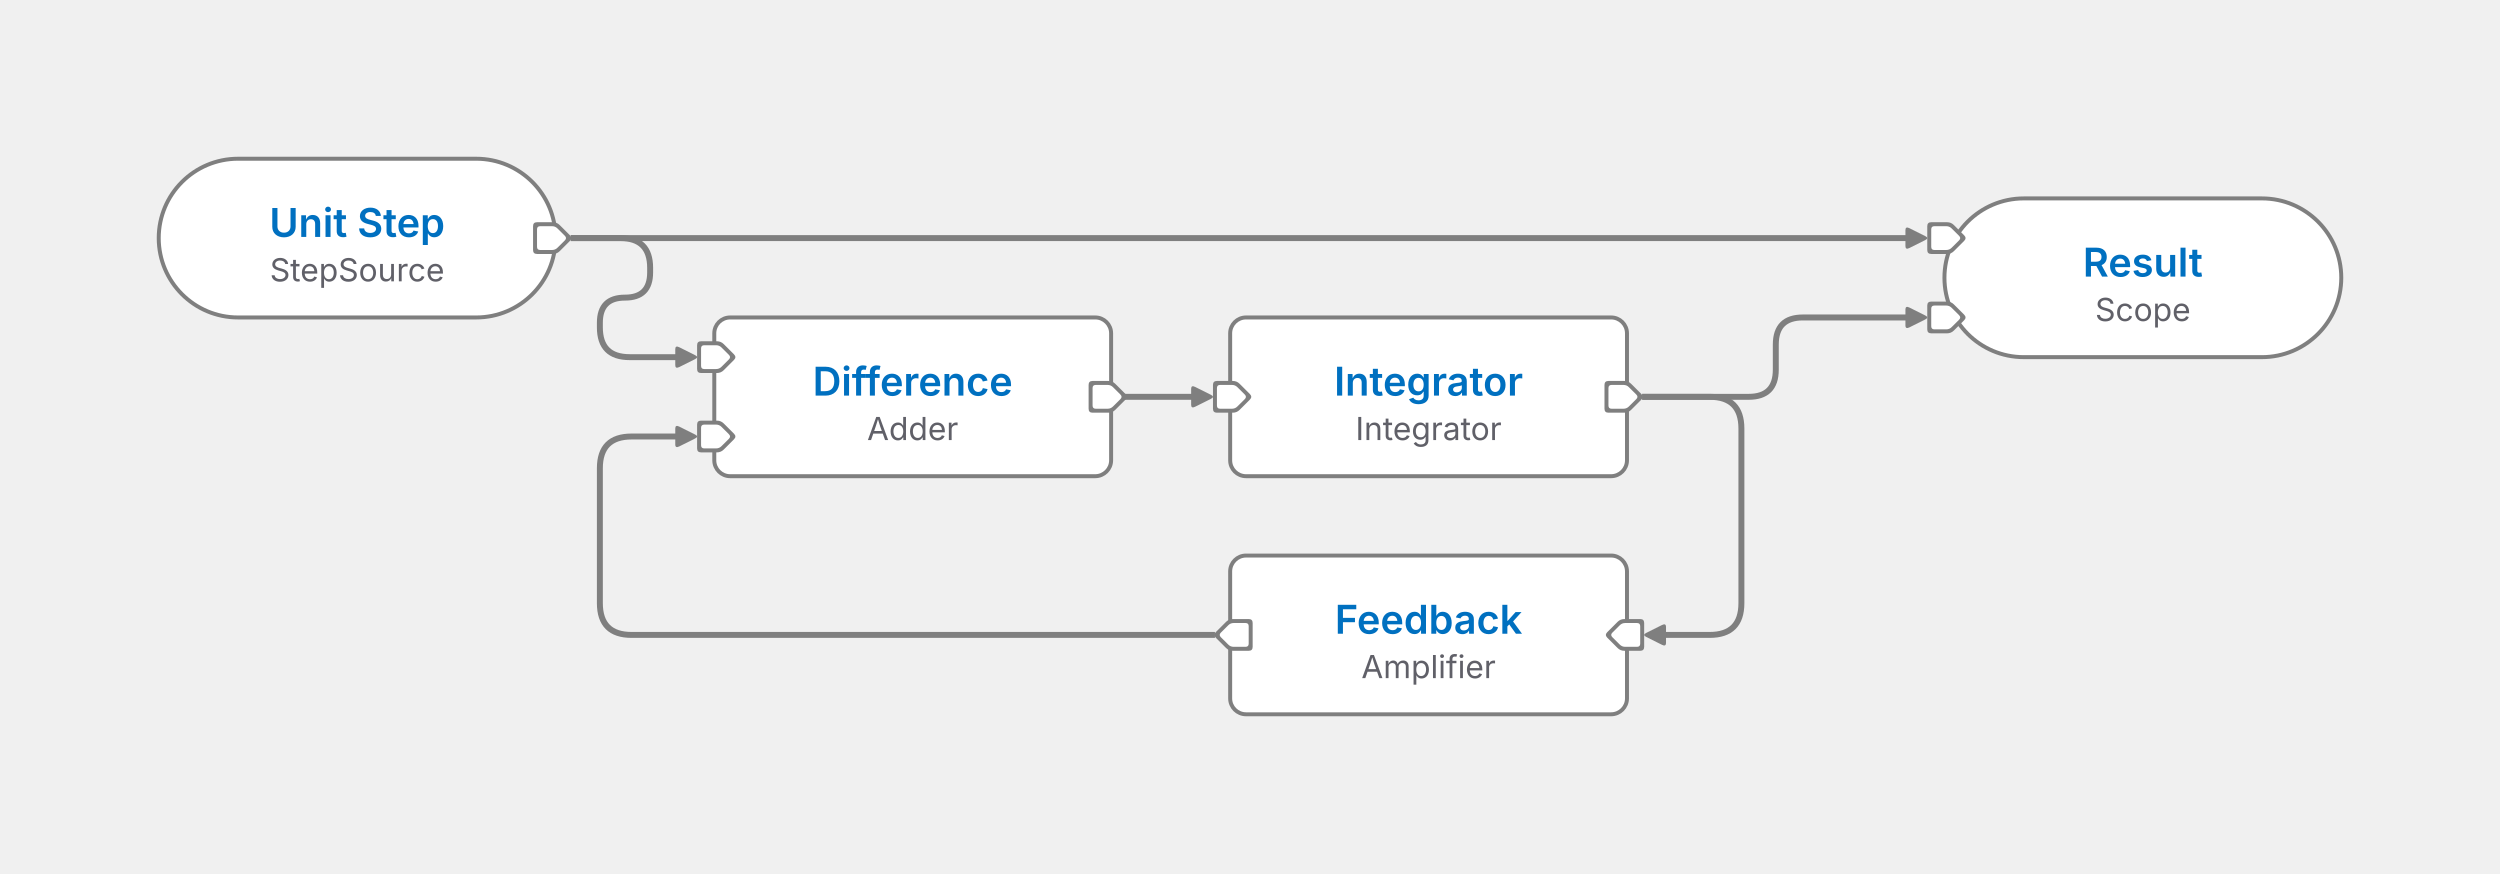
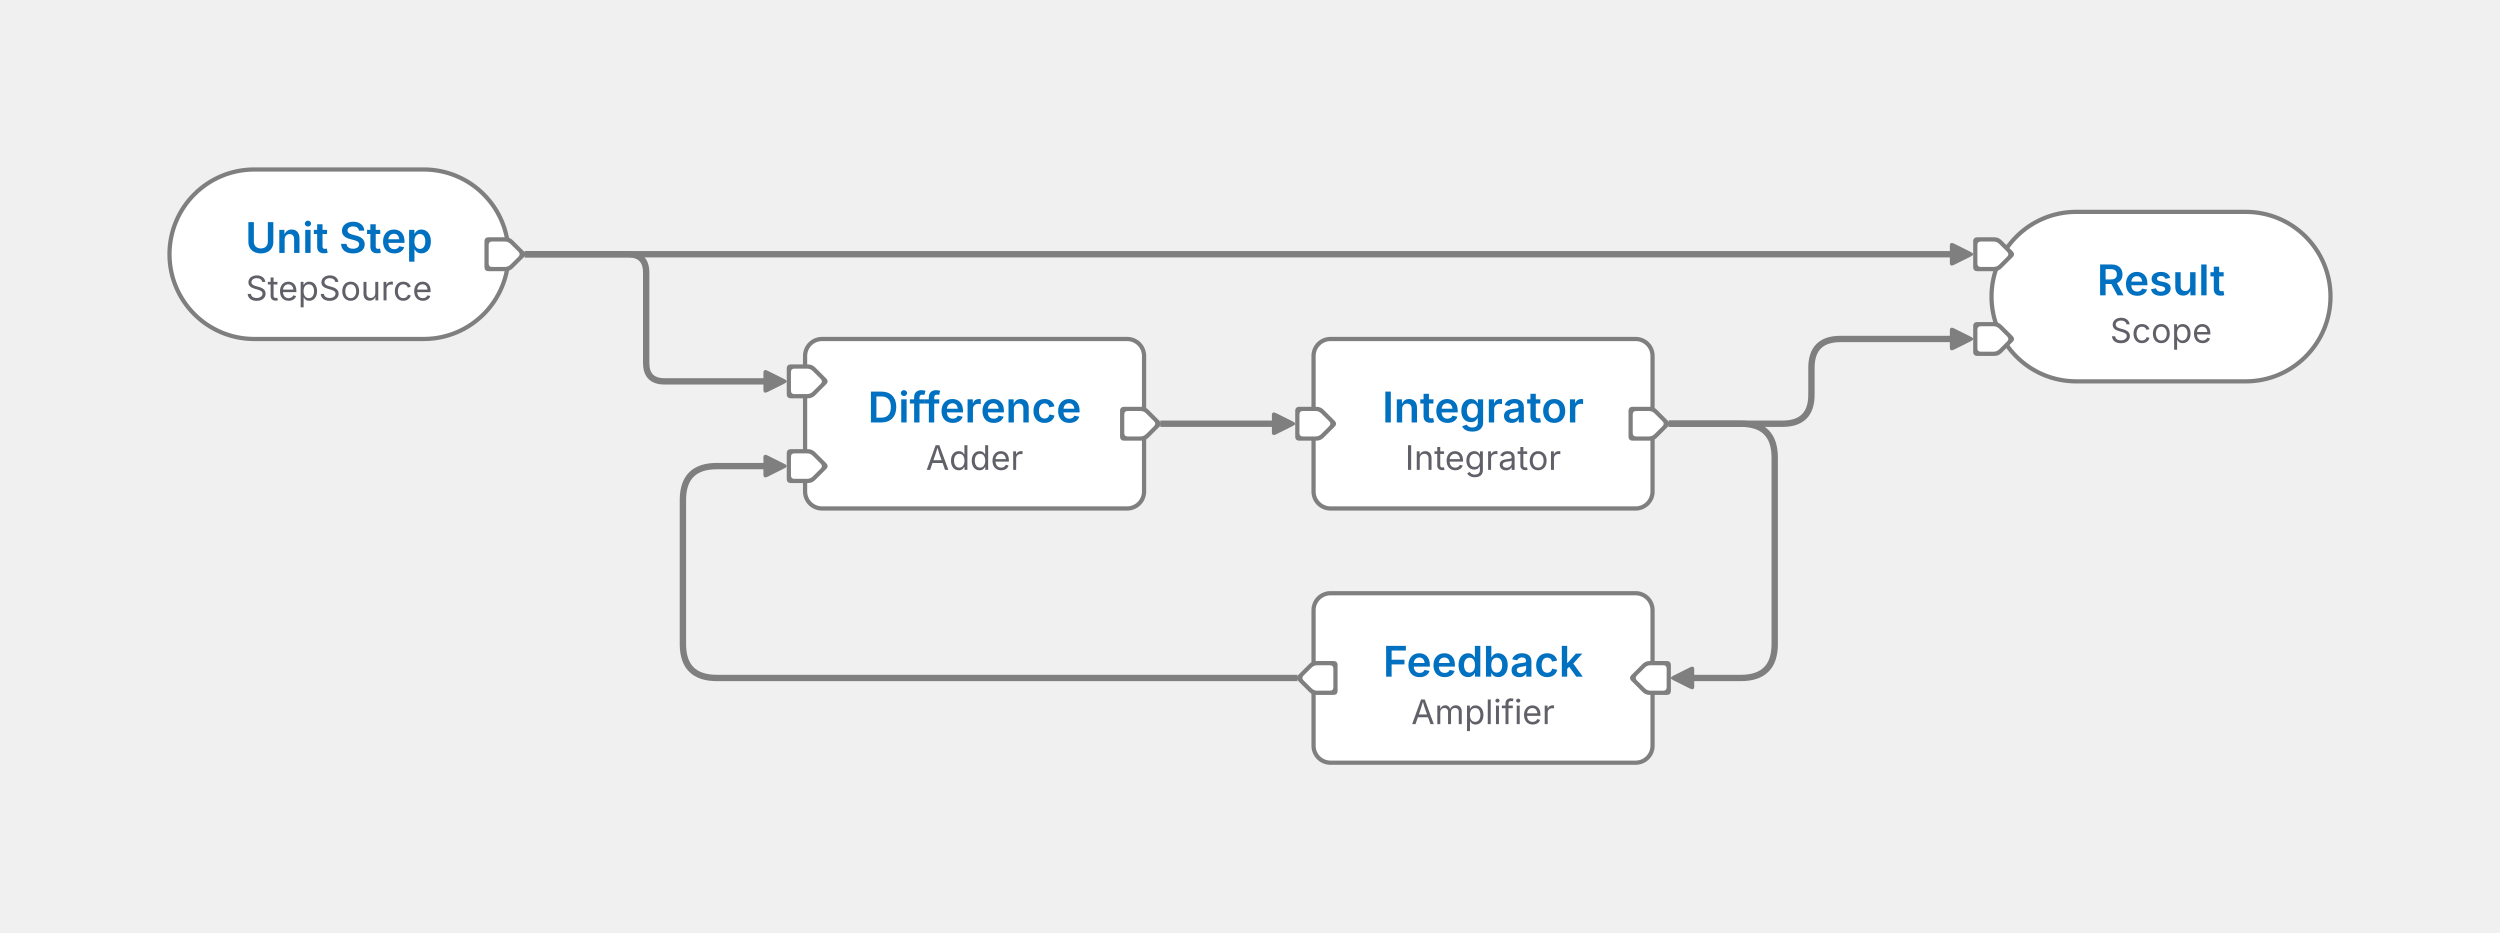
- <svg xmlns="http://www.w3.org/2000/svg" width="630" height="220" viewBox="610 300 630 220">
+ <svg xmlns="http://www.w3.org/2000/svg" width="590" height="220" viewBox="610 300 590 220">
  <g class="edges">
    <g class="edge">
-       <path d="M893.833 400L913.833 400L913.833 400L891.167 400L891.167 400L911.167 400" fill="none" stroke="#7F7F7F" stroke-width="1.5" />
+       <path d="M883.833 400L903.833 400L903.833 400L891.167 400L891.167 400L911.167 400" fill="none" stroke="#7F7F7F" stroke-width="1.5" />
      <g transform="translate(911.1667, 400) rotate(0) translate(5, 0)">
        <path d="M -5 -2.5 L -1 -0.5 Q 0 0 -1 0.5 L -5 2.5 Q -6 3 -6 2 L -6 -2 Q -6 -3 -5 -2.5 Z" fill="#7F7F7F" />
      </g>
    </g>
    <g class="edge">
-       <path d="M1023.833 400L1028.833 400L 1040.833,400Q 1048.833,400 1048.833,408L 1048.833,452Q 1048.833,460 1040.833,460L1028.833 460" fill="none" stroke="#7F7F7F" stroke-width="1.5" />
-       <g transform="translate(1028.833, 460) rotate(180) translate(5, 0)">
+       <path d="M1003.833 400L1008.833 400L 1020.833,400Q 1028.833,400 1028.833,408L 1028.833,452Q 1028.833,460 1020.833,460L1008.833 460" fill="none" stroke="#7F7F7F" stroke-width="1.5" />
+       <g transform="translate(1008.833, 460) rotate(180) translate(5, 0)">
        <path d="M -5 -2.5 L -1 -0.5 Q 0 0 -1 0.5 L -5 2.5 Q -6 3 -6 2 L -6 -2 Q -6 -3 -5 -2.5 Z" fill="#7F7F7F" />
      </g>
    </g>
    <g class="edge">
-       <path d="M916.167 460L896.167 460L 769.167,460Q 761.167,460 761.167,452L 761.167,418Q 761.167,410 769.167,410L781.167 410" fill="none" stroke="#7F7F7F" stroke-width="1.5" />
-       <g transform="translate(781.1666, 410) rotate(0) translate(5, 0)">
+       <path d="M916.167 460L896.167 460L 779.167,460Q 771.167,460 771.167,452L 771.167,418Q 771.167,410 779.167,410L791.167 410" fill="none" stroke="#7F7F7F" stroke-width="1.5" />
+       <g transform="translate(791.1667, 410) rotate(0) translate(5, 0)">
        <path d="M -5 -2.5 L -1 -0.5 Q 0 0 -1 0.5 L -5 2.5 Q -6 3 -6 2 L -6 -2 Q -6 -3 -5 -2.5 Z" fill="#7F7F7F" />
      </g>
    </g>
    <g class="edge">
-       <path d="M753.833 360L 766.333,360Q 773.833,360 773.833,367.5L 773.833,368.667Q 773.833,375 767.5,375L 767.5,375Q 761.167,375 761.167,381.333L 761.167,382.5Q 761.167,390 768.667,390L781.167 390" fill="none" stroke="#7F7F7F" stroke-width="1.5" />
-       <g transform="translate(781.1666, 390) rotate(0) translate(5, 0)">
+       <path d="M733.833 360L753.833 360L 758.167,360Q 762.5,360 762.5,364.333L 762.5,385.667Q 762.5,390 766.833,390L771.167 390L791.167 390" fill="none" stroke="#7F7F7F" stroke-width="1.5" />
+       <g transform="translate(791.1667, 390) rotate(0) translate(5, 0)">
        <path d="M -5 -2.5 L -1 -0.5 Q 0 0 -1 0.5 L -5 2.5 Q -6 3 -6 2 L -6 -2 Q -6 -3 -5 -2.5 Z" fill="#7F7F7F" />
      </g>
    </g>
    <g class="edge">
-       <path d="M1023.833 400L1043.833 400L 1050.667,400Q 1057.5,400 1057.5,393.167L 1057.5,386.833Q 1057.5,380 1064.333,380L1071.167 380L1091.167 380" fill="none" stroke="#7F7F7F" stroke-width="1.5" />
-       <g transform="translate(1091.167, 380) rotate(0) translate(5, 0)">
+       <path d="M1003.833 400L1023.833 400L 1030.667,400Q 1037.5,400 1037.5,393.167L 1037.5,386.833Q 1037.5,380 1044.333,380L1051.167 380L1071.167 380" fill="none" stroke="#7F7F7F" stroke-width="1.5" />
+       <g transform="translate(1071.167, 380) rotate(0) translate(5, 0)">
        <path d="M -5 -2.5 L -1 -0.5 Q 0 0 -1 0.5 L -5 2.5 Q -6 3 -6 2 L -6 -2 Q -6 -3 -5 -2.5 Z" fill="#7F7F7F" />
      </g>
    </g>
    <g class="edge">
-       <path d="M753.833 360L773.833 360L 922.5,360Q 922.5,360 922.5,360L 922.5,360Q 922.5,360 922.5,360L1071.167 360L1091.167 360" fill="none" stroke="#7F7F7F" stroke-width="1.5" />
-       <g transform="translate(1091.167, 360) rotate(0) translate(5, 0)">
+       <path d="M733.833 360L753.833 360L902.5 360L902.5 360L1051.167 360L1071.167 360" fill="none" stroke="#7F7F7F" stroke-width="1.5" />
+       <g transform="translate(1071.167, 360) rotate(0) translate(5, 0)">
        <path d="M -5 -2.5 L -1 -0.5 Q 0 0 -1 0.5 L -5 2.5 Q -6 3 -6 2 L -6 -2 Q -6 -3 -5 -2.5 Z" fill="#7F7F7F" />
      </g>
    </g>
  </g>
  <g class="nodes">
    <g class="node" data-id="c03d0b76-28b8-4406-8f0a-ef81b732854d">
-       <rect x="790" y="380" width="100" height="40" rx="4" fill="#ffffff" />
-       <rect x="790" y="380" width="100" height="40" rx="4" fill="none" stroke="#7F7F7F" stroke-width="1" />
+       <rect x="800" y="380" width="80" height="40" rx="4" fill="#ffffff" />
+       <rect x="800" y="380" width="80" height="40" rx="4" fill="none" stroke="#7F7F7F" stroke-width="1" />
      <text x="840" y="396" text-anchor="middle" dominant-baseline="middle" fill="#0070C0" font-size="10" font-weight="600" font-family="system-ui, -apple-system, sans-serif">Difference</text>
      <text x="840" y="408" text-anchor="middle" dominant-baseline="middle" fill="#606068" font-size="8" font-family="system-ui, -apple-system, sans-serif">Adder</text>
-       <g transform="translate(785.67, 386.00)">
+       <g transform="translate(795.67, 386.00)">
        <path d="M 1.00 0.00 L 5.00 0.00 Q 6.00 0.00 6.71 0.71 L 9.29 3.29 Q 10.00 4.00 9.29 4.71 L 6.71 7.29 Q 6.00 8.00 5.00 8.00 L 1.00 8.00 Q 0.00 8.00 0.00 7.00 L 0.00 1.00 Q 0.00 0.00 1.00 0.00 Z" fill="#7F7F7F" />
        <path d="M 0.80 0.00 L 3.79 0.00 Q 4.59 0.00 5.15 0.57 L 7.02 2.43 Q 7.59 3.00 7.02 3.57 L 5.15 5.43 Q 4.59 6.00 3.79 6.00 L 0.80 6.00 Q 0.00 6.00 0.00 5.20 L 0.00 0.80 Q 0.00 0.00 0.80 0.00 Z" fill="#ffffff" transform="translate(1, 1)" />
      </g>
-       <g transform="translate(785.67, 406.00)">
+       <g transform="translate(795.67, 406.00)">
        <path d="M 1.00 0.00 L 5.00 0.00 Q 6.00 0.00 6.71 0.71 L 9.29 3.29 Q 10.00 4.00 9.29 4.71 L 6.71 7.29 Q 6.00 8.00 5.00 8.00 L 1.00 8.00 Q 0.00 8.00 0.00 7.00 L 0.00 1.00 Q 0.00 0.00 1.00 0.00 Z" fill="#7F7F7F" />
        <path d="M 0.80 0.00 L 3.79 0.00 Q 4.59 0.00 5.15 0.57 L 7.02 2.43 Q 7.59 3.00 7.02 3.57 L 5.15 5.43 Q 4.59 6.00 3.79 6.00 L 0.80 6.00 Q 0.00 6.00 0.00 5.20 L 0.00 0.80 Q 0.00 0.00 0.80 0.00 Z" fill="#ffffff" transform="translate(1, 1)" />
      </g>
-       <g transform="translate(884.33, 396.00)">
+       <g transform="translate(874.33, 396.00)">
        <path d="M 1.00 0.00 L 5.00 0.00 Q 6.00 0.00 6.71 0.71 L 9.29 3.29 Q 10.00 4.00 9.29 4.71 L 6.71 7.29 Q 6.00 8.00 5.00 8.00 L 1.00 8.00 Q 0.00 8.00 0.00 7.00 L 0.00 1.00 Q 0.00 0.00 1.00 0.00 Z" fill="#7F7F7F" />
        <path d="M 0.80 0.00 L 3.79 0.00 Q 4.59 0.00 5.15 0.57 L 7.02 2.43 Q 7.59 3.00 7.02 3.57 L 5.15 5.43 Q 4.59 6.00 3.79 6.00 L 0.80 6.00 Q 0.00 6.00 0.00 5.20 L 0.00 0.80 Q 0.00 0.00 0.80 0.00 Z" fill="#ffffff" transform="translate(1, 1)" />
      </g>
    </g>
    <g class="node" data-id="e0f91e8f-e0ec-48e5-a2eb-68bb72f6152f">
-       <rect x="920" y="440" width="100" height="40" rx="4" fill="#ffffff" />
-       <rect x="920" y="440" width="100" height="40" rx="4" fill="none" stroke="#7F7F7F" stroke-width="1" />
-       <text x="970" y="456" text-anchor="middle" dominant-baseline="middle" fill="#0070C0" font-size="10" font-weight="600" font-family="system-ui, -apple-system, sans-serif">Feedback</text>
-       <text x="970" y="468" text-anchor="middle" dominant-baseline="middle" fill="#606068" font-size="8" font-family="system-ui, -apple-system, sans-serif">Amplifier</text>
-       <g transform="translate(1014.33, 456.00)">
+       <rect x="920" y="440" width="80" height="40" rx="4" fill="#ffffff" />
+       <rect x="920" y="440" width="80" height="40" rx="4" fill="none" stroke="#7F7F7F" stroke-width="1" />
+       <text x="960" y="456" text-anchor="middle" dominant-baseline="middle" fill="#0070C0" font-size="10" font-weight="600" font-family="system-ui, -apple-system, sans-serif">Feedback</text>
+       <text x="960" y="468" text-anchor="middle" dominant-baseline="middle" fill="#606068" font-size="8" font-family="system-ui, -apple-system, sans-serif">Amplifier</text>
+       <g transform="translate(994.33, 456.00)">
        <path d="M 5.00 0.00 L 9.00 0.00 Q 10.00 0.00 10.00 1.00 L 10.00 7.00 Q 10.00 8.00 9.00 8.00 L 5.00 8.00 Q 4.00 8.00 3.29 7.29 L 0.71 4.71 Q 0.00 4.00 0.71 3.29 L 3.29 0.71 Q 4.00 0.00 5.00 0.00 Z" fill="#7F7F7F" />
        <path d="M 4.21 0.00 L 7.20 0.00 Q 8.00 0.00 8.00 0.80 L 8.00 5.20 Q 8.00 6.00 7.20 6.00 L 4.21 6.00 Q 3.41 6.00 2.85 5.43 L 0.98 3.57 Q 0.41 3.00 0.98 2.43 L 2.85 0.57 Q 3.41 0.00 4.21 0.00 Z" fill="#ffffff" transform="translate(1, 1)" />
      </g>
      <g transform="translate(915.67, 456.00)">
        <path d="M 5.00 0.00 L 9.00 0.00 Q 10.00 0.00 10.00 1.00 L 10.00 7.00 Q 10.00 8.00 9.00 8.00 L 5.00 8.00 Q 4.00 8.00 3.29 7.29 L 0.71 4.71 Q 0.00 4.00 0.71 3.29 L 3.29 0.71 Q 4.00 0.00 5.00 0.00 Z" fill="#7F7F7F" />
        <path d="M 4.21 0.00 L 7.20 0.00 Q 8.00 0.00 8.00 0.80 L 8.00 5.20 Q 8.00 6.00 7.20 6.00 L 4.21 6.00 Q 3.41 6.00 2.85 5.43 L 0.98 3.57 Q 0.41 3.00 0.98 2.43 L 2.85 0.57 Q 3.41 0.00 4.21 0.00 Z" fill="#ffffff" transform="translate(1, 1)" />
      </g>
    </g>
    <g class="node" data-id="353e895d-8dfa-4c17-a752-043d1fc38749">
-       <rect x="920" y="380" width="100" height="40" rx="4" fill="#ffffff" />
-       <rect x="920" y="380" width="100" height="40" rx="4" fill="none" stroke="#7F7F7F" stroke-width="1" />
-       <text x="970" y="396" text-anchor="middle" dominant-baseline="middle" fill="#0070C0" font-size="10" font-weight="600" font-family="system-ui, -apple-system, sans-serif">Integrator</text>
-       <text x="970" y="408" text-anchor="middle" dominant-baseline="middle" fill="#606068" font-size="8" font-family="system-ui, -apple-system, sans-serif">Integrator</text>
+       <rect x="920" y="380" width="80" height="40" rx="4" fill="#ffffff" />
+       <rect x="920" y="380" width="80" height="40" rx="4" fill="none" stroke="#7F7F7F" stroke-width="1" />
+       <text x="960" y="396" text-anchor="middle" dominant-baseline="middle" fill="#0070C0" font-size="10" font-weight="600" font-family="system-ui, -apple-system, sans-serif">Integrator</text>
+       <text x="960" y="408" text-anchor="middle" dominant-baseline="middle" fill="#606068" font-size="8" font-family="system-ui, -apple-system, sans-serif">Integrator</text>
      <g transform="translate(915.67, 396.00)">
        <path d="M 1.00 0.00 L 5.00 0.00 Q 6.00 0.00 6.71 0.71 L 9.29 3.29 Q 10.00 4.00 9.29 4.71 L 6.71 7.29 Q 6.00 8.00 5.00 8.00 L 1.00 8.00 Q 0.00 8.00 0.00 7.00 L 0.00 1.00 Q 0.00 0.00 1.00 0.00 Z" fill="#7F7F7F" />
        <path d="M 0.80 0.00 L 3.79 0.00 Q 4.59 0.00 5.15 0.57 L 7.02 2.43 Q 7.59 3.00 7.02 3.57 L 5.15 5.43 Q 4.59 6.00 3.79 6.00 L 0.80 6.00 Q 0.00 6.00 0.00 5.20 L 0.00 0.80 Q 0.00 0.00 0.80 0.00 Z" fill="#ffffff" transform="translate(1, 1)" />
      </g>
-       <g transform="translate(1014.33, 396.00)">
+       <g transform="translate(994.33, 396.00)">
        <path d="M 1.00 0.00 L 5.00 0.00 Q 6.00 0.00 6.71 0.71 L 9.29 3.29 Q 10.00 4.00 9.29 4.71 L 6.71 7.29 Q 6.00 8.00 5.00 8.00 L 1.00 8.00 Q 0.00 8.00 0.00 7.00 L 0.00 1.00 Q 0.00 0.00 1.00 0.00 Z" fill="#7F7F7F" />
        <path d="M 0.80 0.00 L 3.79 0.00 Q 4.59 0.00 5.15 0.57 L 7.02 2.43 Q 7.59 3.00 7.02 3.57 L 5.15 5.43 Q 4.59 6.00 3.79 6.00 L 0.80 6.00 Q 0.00 6.00 0.00 5.20 L 0.00 0.80 Q 0.00 0.00 0.80 0.00 Z" fill="#ffffff" transform="translate(1, 1)" />
      </g>
    </g>
    <g class="node" data-id="fa58ae1f-437a-4e9e-bf12-9c6b0ccb52e9">
-       <rect x="650" y="340" width="100" height="40" rx="20" fill="#ffffff" />
-       <rect x="650" y="340" width="100" height="40" rx="20" fill="none" stroke="#7F7F7F" stroke-width="1" />
-       <text x="700" y="356" text-anchor="middle" dominant-baseline="middle" fill="#0070C0" font-size="10" font-weight="600" font-family="system-ui, -apple-system, sans-serif">Unit Step</text>
-       <text x="700" y="368" text-anchor="middle" dominant-baseline="middle" fill="#606068" font-size="8" font-family="system-ui, -apple-system, sans-serif">StepSource</text>
-       <g transform="translate(744.33, 356.00)">
+       <rect x="650" y="340" width="80" height="40" rx="20" fill="#ffffff" />
+       <rect x="650" y="340" width="80" height="40" rx="20" fill="none" stroke="#7F7F7F" stroke-width="1" />
+       <text x="690" y="356" text-anchor="middle" dominant-baseline="middle" fill="#0070C0" font-size="10" font-weight="600" font-family="system-ui, -apple-system, sans-serif">Unit Step</text>
+       <text x="690" y="368" text-anchor="middle" dominant-baseline="middle" fill="#606068" font-size="8" font-family="system-ui, -apple-system, sans-serif">StepSource</text>
+       <g transform="translate(724.33, 356.00)">
        <path d="M 1.00 0.00 L 5.00 0.00 Q 6.00 0.00 6.71 0.71 L 9.29 3.29 Q 10.00 4.00 9.29 4.71 L 6.71 7.29 Q 6.00 8.00 5.00 8.00 L 1.00 8.00 Q 0.00 8.00 0.00 7.00 L 0.00 1.00 Q 0.00 0.00 1.00 0.00 Z" fill="#7F7F7F" />
        <path d="M 0.80 0.00 L 3.79 0.00 Q 4.59 0.00 5.15 0.57 L 7.02 2.43 Q 7.59 3.00 7.02 3.57 L 5.15 5.43 Q 4.59 6.00 3.79 6.00 L 0.80 6.00 Q 0.00 6.00 0.00 5.20 L 0.00 0.80 Q 0.00 0.00 0.80 0.00 Z" fill="#ffffff" transform="translate(1, 1)" />
      </g>
    </g>
    <g class="node" data-id="c584e30b-577b-4e0d-86f5-19f53f93e697">
-       <rect x="1100" y="350" width="100" height="40" rx="20" fill="#ffffff" />
-       <rect x="1100" y="350" width="100" height="40" rx="20" fill="none" stroke="#7F7F7F" stroke-width="1" />
-       <text x="1150" y="366" text-anchor="middle" dominant-baseline="middle" fill="#0070C0" font-size="10" font-weight="600" font-family="system-ui, -apple-system, sans-serif">Result</text>
-       <text x="1150" y="378" text-anchor="middle" dominant-baseline="middle" fill="#606068" font-size="8" font-family="system-ui, -apple-system, sans-serif">Scope</text>
-       <g transform="translate(1095.67, 356.00)">
+       <rect x="1080" y="350" width="80" height="40" rx="20" fill="#ffffff" />
+       <rect x="1080" y="350" width="80" height="40" rx="20" fill="none" stroke="#7F7F7F" stroke-width="1" />
+       <text x="1120" y="366" text-anchor="middle" dominant-baseline="middle" fill="#0070C0" font-size="10" font-weight="600" font-family="system-ui, -apple-system, sans-serif">Result</text>
+       <text x="1120" y="378" text-anchor="middle" dominant-baseline="middle" fill="#606068" font-size="8" font-family="system-ui, -apple-system, sans-serif">Scope</text>
+       <g transform="translate(1075.67, 356.00)">
        <path d="M 1.00 0.00 L 5.00 0.00 Q 6.00 0.00 6.71 0.71 L 9.29 3.29 Q 10.00 4.00 9.29 4.71 L 6.71 7.29 Q 6.00 8.00 5.00 8.00 L 1.00 8.00 Q 0.00 8.00 0.00 7.00 L 0.00 1.00 Q 0.00 0.00 1.00 0.00 Z" fill="#7F7F7F" />
        <path d="M 0.80 0.00 L 3.79 0.00 Q 4.59 0.00 5.15 0.57 L 7.02 2.43 Q 7.59 3.00 7.02 3.57 L 5.15 5.43 Q 4.59 6.00 3.79 6.00 L 0.80 6.00 Q 0.00 6.00 0.00 5.20 L 0.00 0.80 Q 0.00 0.00 0.80 0.00 Z" fill="#ffffff" transform="translate(1, 1)" />
      </g>
-       <g transform="translate(1095.67, 376.00)">
+       <g transform="translate(1075.67, 376.00)">
        <path d="M 1.00 0.00 L 5.00 0.00 Q 6.00 0.00 6.71 0.71 L 9.29 3.29 Q 10.00 4.00 9.29 4.71 L 6.71 7.29 Q 6.00 8.00 5.00 8.00 L 1.00 8.00 Q 0.00 8.00 0.00 7.00 L 0.00 1.00 Q 0.00 0.00 1.00 0.00 Z" fill="#7F7F7F" />
        <path d="M 0.80 0.00 L 3.79 0.00 Q 4.59 0.00 5.15 0.57 L 7.02 2.43 Q 7.59 3.00 7.02 3.57 L 5.15 5.43 Q 4.59 6.00 3.79 6.00 L 0.80 6.00 Q 0.00 6.00 0.00 5.20 L 0.00 0.80 Q 0.00 0.00 0.80 0.00 Z" fill="#ffffff" transform="translate(1, 1)" />
      </g>
    </g>
  </g>
</svg>
